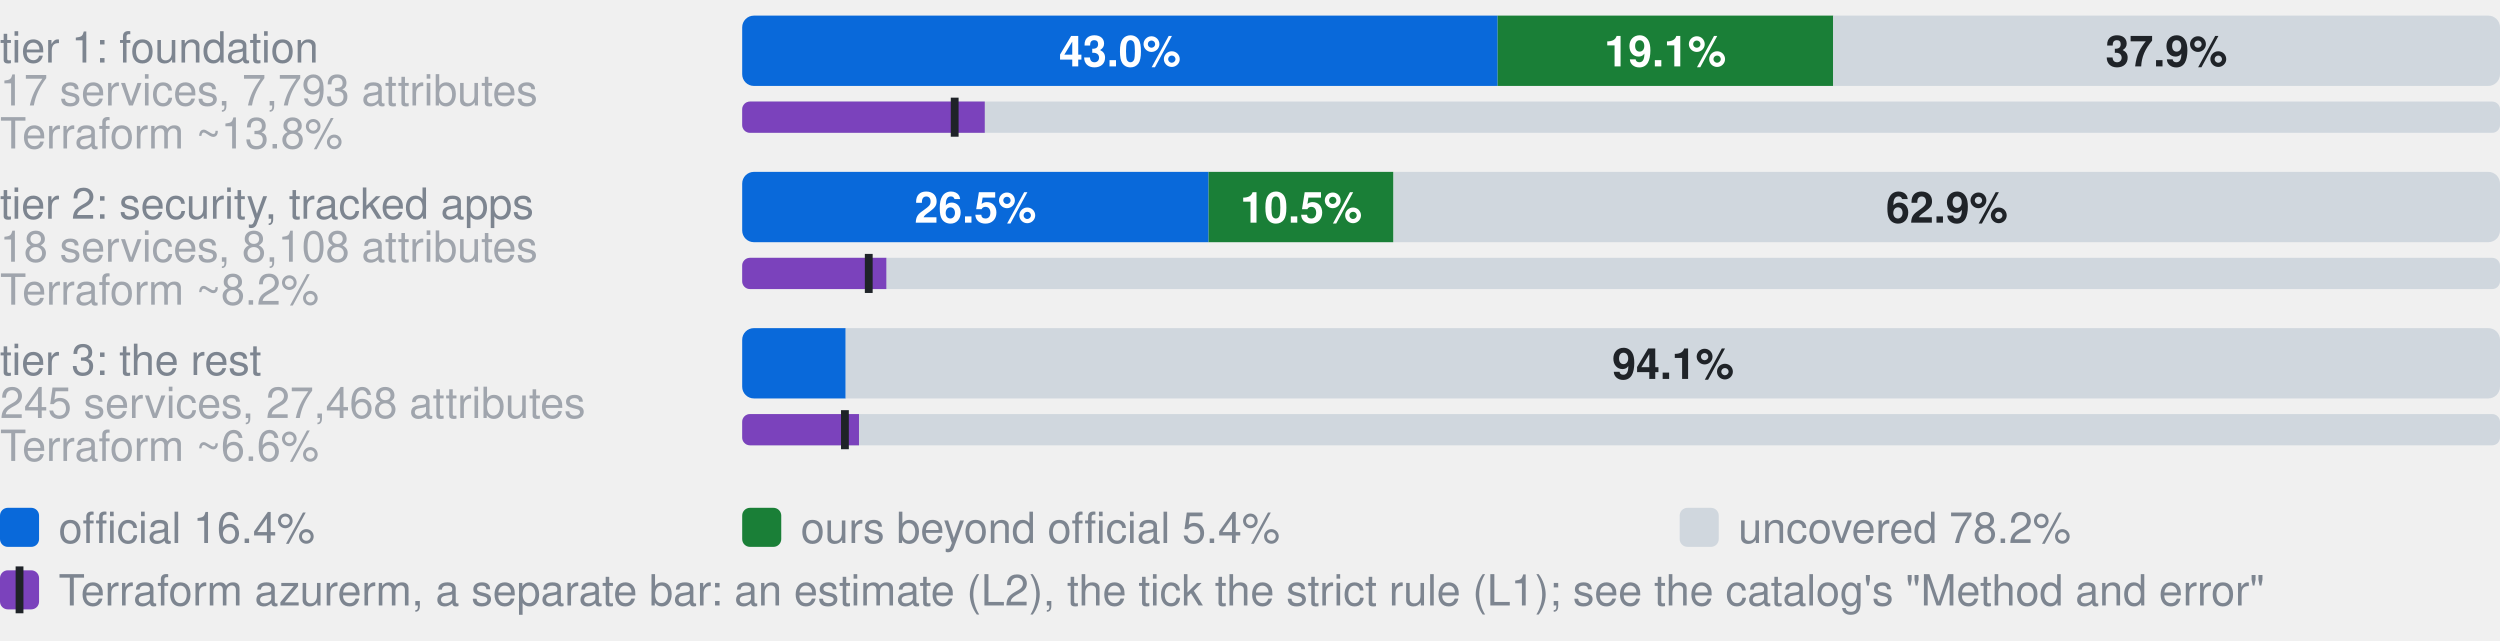
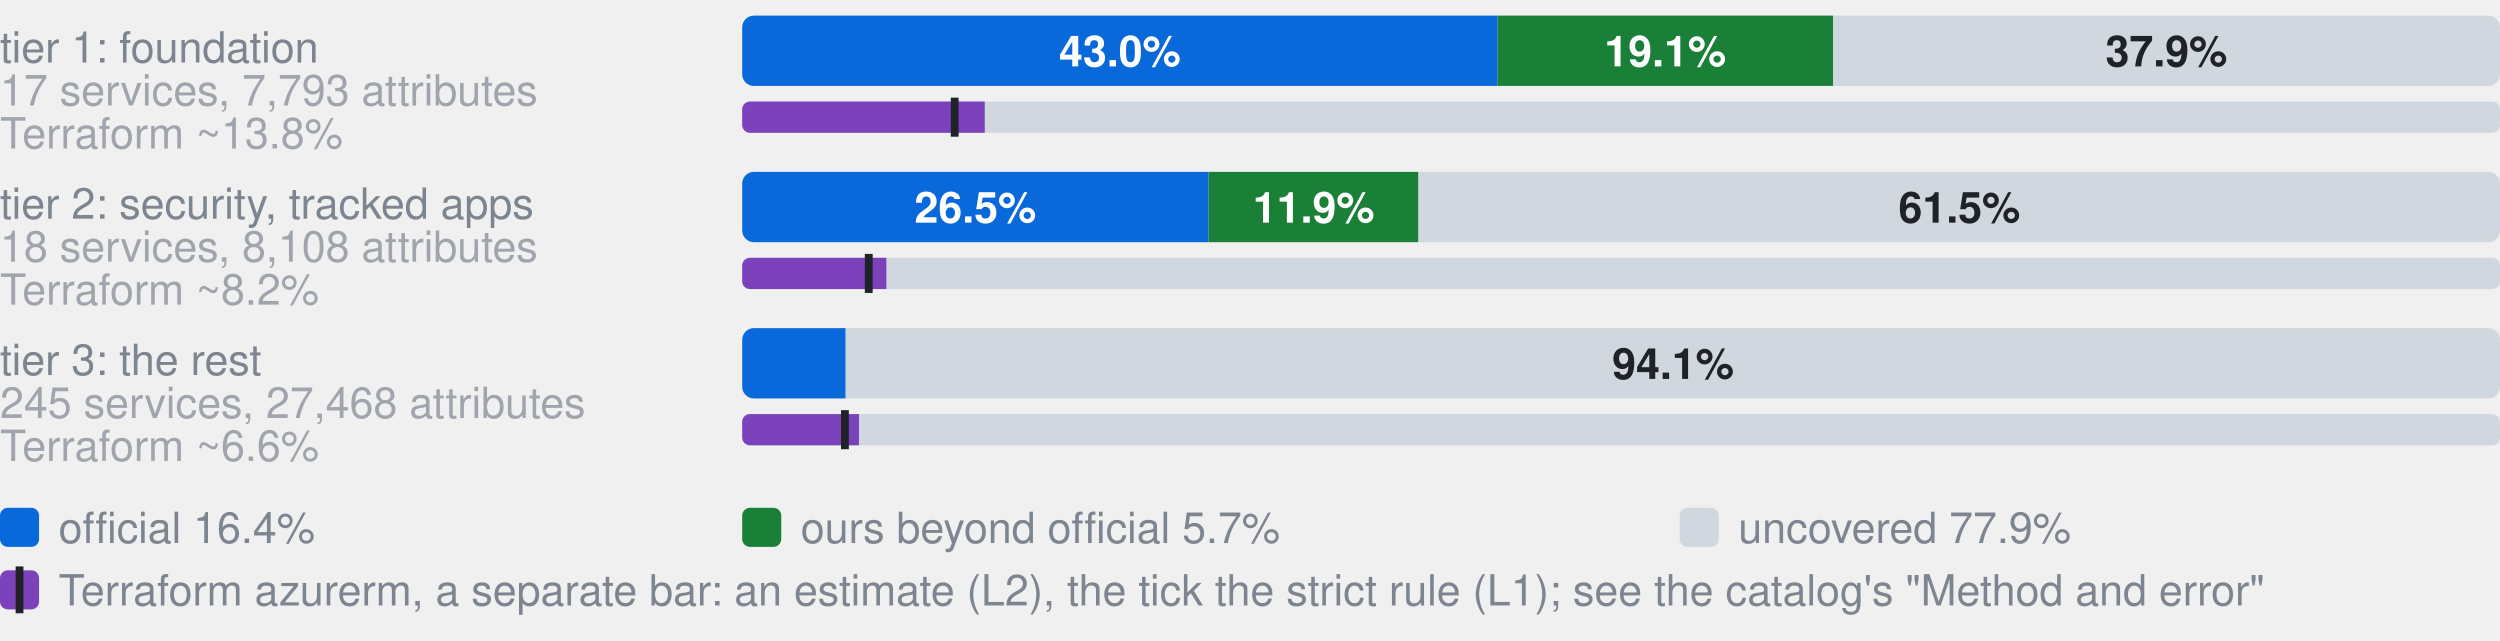
- <svg xmlns="http://www.w3.org/2000/svg" width="640" height="164" viewBox="0 0 640 164" role="img" aria-label="Coverage by tier. tier 1: foundation, 17 services, 7,793 attributes: 43.0% official, 19.1% ours beyond official, 37.9% uncovered, of 7793 attributes; Terraform azurerm, an estimate: 13.8% (L2), 12.1% by the strict rule (L1); tier 2: security, tracked apps, 18 services, 8,108 attributes: 26.5% official, 10.5% ours beyond official, 62.9% uncovered, of 8108 attributes; Terraform azurerm, an estimate: 8.2% (L2), 7.2% by the strict rule (L1); tier 3: the rest, 245 services, 27,468 attributes: 5.9% official, 0.0% ours beyond official, 94.1% uncovered, of 27468 attributes; Terraform azurerm, an estimate: 6.6% (L2), 5.9% by the strict rule (L1)">
+ <svg xmlns="http://www.w3.org/2000/svg" width="640" height="164" viewBox="0 0 640 164" role="img" aria-label="Coverage by tier. tier 1: foundation, 17 services, 7,793 attributes: 43.0% official, 19.1% ours beyond official, 37.9% uncovered, of 7793 attributes; Terraform azurerm, an estimate: 13.8% (L2), 12.1% by the strict rule (L1); tier 2: security, tracked apps, 18 services, 8,108 attributes: 26.5% official, 11.9% ours beyond official, 61.5% uncovered, of 8108 attributes; Terraform azurerm, an estimate: 8.2% (L2), 7.2% by the strict rule (L1); tier 3: the rest, 245 services, 27,468 attributes: 5.9% official, 0.0% ours beyond official, 94.1% uncovered, of 27468 attributes; Terraform azurerm, an estimate: 6.6% (L2), 5.9% by the strict rule (L1)">
  <style>text{font-family:-apple-system,BlinkMacSystemFont,"Segoe UI",Helvetica,Arial,sans-serif}.s{font-size:11px;font-weight:600}.t{font-size:11px;fill:#7d8590}.h{font-size:12px;font-weight:600;fill:#7d8590}</style>
  <text x="0" y="16.0" class="t">tier 1: foundation</text>
  <text x="0" y="27.0" class="t" opacity="0.7">17 services, 7,793 attributes</text>
  <clipPath id="g0">
    <rect x="190.0" y="4.0" width="450.0" height="18.0" rx="3" />
  </clipPath>
  <g clip-path="url(#g0)">
    <rect x="190.0" y="4.0" width="193.4" height="18.0" fill="#0969da" />
    <rect x="383.4" y="4.0" width="85.9" height="18.0" fill="#1a7f37" />
    <rect x="469.3" y="4.0" width="170.7" height="18.0" fill="#d0d7de" />
  </g>
  <text x="286.7" y="17.0" text-anchor="middle" fill="#fff" class="s">43.0%</text>
  <text x="426.3" y="17.0" text-anchor="middle" fill="#fff" class="s">19.1%</text>
  <text x="554.6" y="17.0" text-anchor="middle" fill="#1f2328" class="s">37.9%</text>
  <text x="0" y="38.0" class="t" opacity="0.7">Terraform ~13.8%</text>
  <clipPath id="t0">
    <rect x="190.0" y="26.0" width="450.0" height="8.0" rx="2" />
  </clipPath>
  <g clip-path="url(#t0)">
    <rect x="190.0" y="26.0" width="450.0" height="8.0" fill="#d0d7de" />
    <rect x="190.0" y="26.0" width="62.1" height="8.0" fill="#7b42bc" />
  </g>
  <rect x="243.4" y="25.0" width="2" height="10.0" fill="#1f2328" />
  <text x="0" y="56.0" class="t">tier 2: security, tracked apps</text>
  <text x="0" y="67.0" class="t" opacity="0.7">18 services, 8,108 attributes</text>
  <clipPath id="g1">
    <rect x="190.0" y="44.0" width="450.0" height="18.0" rx="3" />
  </clipPath>
  <g clip-path="url(#g1)">
    <rect x="190.0" y="44.0" width="119.4" height="18.0" fill="#0969da" />
-     <rect x="309.4" y="44.0" width="47.3" height="18.0" fill="#1a7f37" />
-     <rect x="356.8" y="44.0" width="283.2" height="18.0" fill="#d0d7de" />
+     <rect x="309.4" y="44.0" width="53.7" height="18.0" fill="#1a7f37" />
+     <rect x="363.2" y="44.0" width="276.8" height="18.0" fill="#d0d7de" />
  </g>
  <text x="249.7" y="57.0" text-anchor="middle" fill="#fff" class="s">26.5%</text>
-   <text x="333.1" y="57.0" text-anchor="middle" fill="#fff" class="s">10.5%</text>
-   <text x="498.4" y="57.0" text-anchor="middle" fill="#1f2328" class="s">62.9%</text>
+   <text x="336.3" y="57.0" text-anchor="middle" fill="#fff" class="s">11.9%</text>
+   <text x="501.6" y="57.0" text-anchor="middle" fill="#1f2328" class="s">61.5%</text>
  <text x="0" y="78.0" class="t" opacity="0.7">Terraform ~8.2%</text>
  <clipPath id="t1">
    <rect x="190.0" y="66.0" width="450.0" height="8.0" rx="2" />
  </clipPath>
  <g clip-path="url(#t1)">
    <rect x="190.0" y="66.0" width="450.0" height="8.0" fill="#d0d7de" />
    <rect x="190.0" y="66.0" width="36.9" height="8.0" fill="#7b42bc" />
  </g>
  <rect x="221.4" y="65.0" width="2" height="10.0" fill="#1f2328" />
  <text x="0" y="96.0" class="t">tier 3: the rest</text>
  <text x="0" y="107.0" class="t" opacity="0.7">245 services, 27,468 attributes</text>
  <clipPath id="g2">
    <rect x="190.0" y="84.0" width="450.0" height="18.0" rx="3" />
  </clipPath>
  <g clip-path="url(#g2)">
    <rect x="190.0" y="84.0" width="26.5" height="18.0" fill="#0969da" />
    <rect x="216.5" y="84.0" width="0.0" height="18.0" fill="#1a7f37" />
    <rect x="216.5" y="84.0" width="423.5" height="18.0" fill="#d0d7de" />
  </g>
  <text x="428.3" y="97.0" text-anchor="middle" fill="#1f2328" class="s">94.1%</text>
  <text x="0" y="118.0" class="t" opacity="0.7">Terraform ~6.6%</text>
  <clipPath id="t2">
    <rect x="190.0" y="106.0" width="450.0" height="8.0" rx="2" />
  </clipPath>
  <g clip-path="url(#t2)">
    <rect x="190.0" y="106.0" width="450.0" height="8.0" fill="#d0d7de" />
    <rect x="190.0" y="106.0" width="29.9" height="8.0" fill="#7b42bc" />
  </g>
  <rect x="215.3" y="105.0" width="2" height="10.0" fill="#1f2328" />
  <rect x="0" y="130" width="10" height="10" rx="2" fill="#0969da" />
  <text x="15" y="139" class="t">official 16.4%</text>
  <rect x="190" y="130" width="10" height="10" rx="2" fill="#1a7f37" />
-   <text x="205" y="139" class="t">ours beyond official 5.4%</text>
+   <text x="205" y="139" class="t">ours beyond official 5.7%</text>
  <rect x="430" y="130" width="10" height="10" rx="2" fill="#d0d7de" />
-   <text x="445" y="139" class="t">uncovered 78.2%</text>
+   <text x="445" y="139" class="t">uncovered 77.9%</text>
  <rect x="0" y="146" width="10" height="10" rx="2" fill="#7b42bc" />
  <rect x="4" y="145" width="2" height="12" fill="#1f2328" />
  <text x="15" y="155" class="t">Terraform azurerm, a separate bar: an estimate (L2), the tick the strict rule (L1); see the catalog's "Method and error"</text>
</svg>
